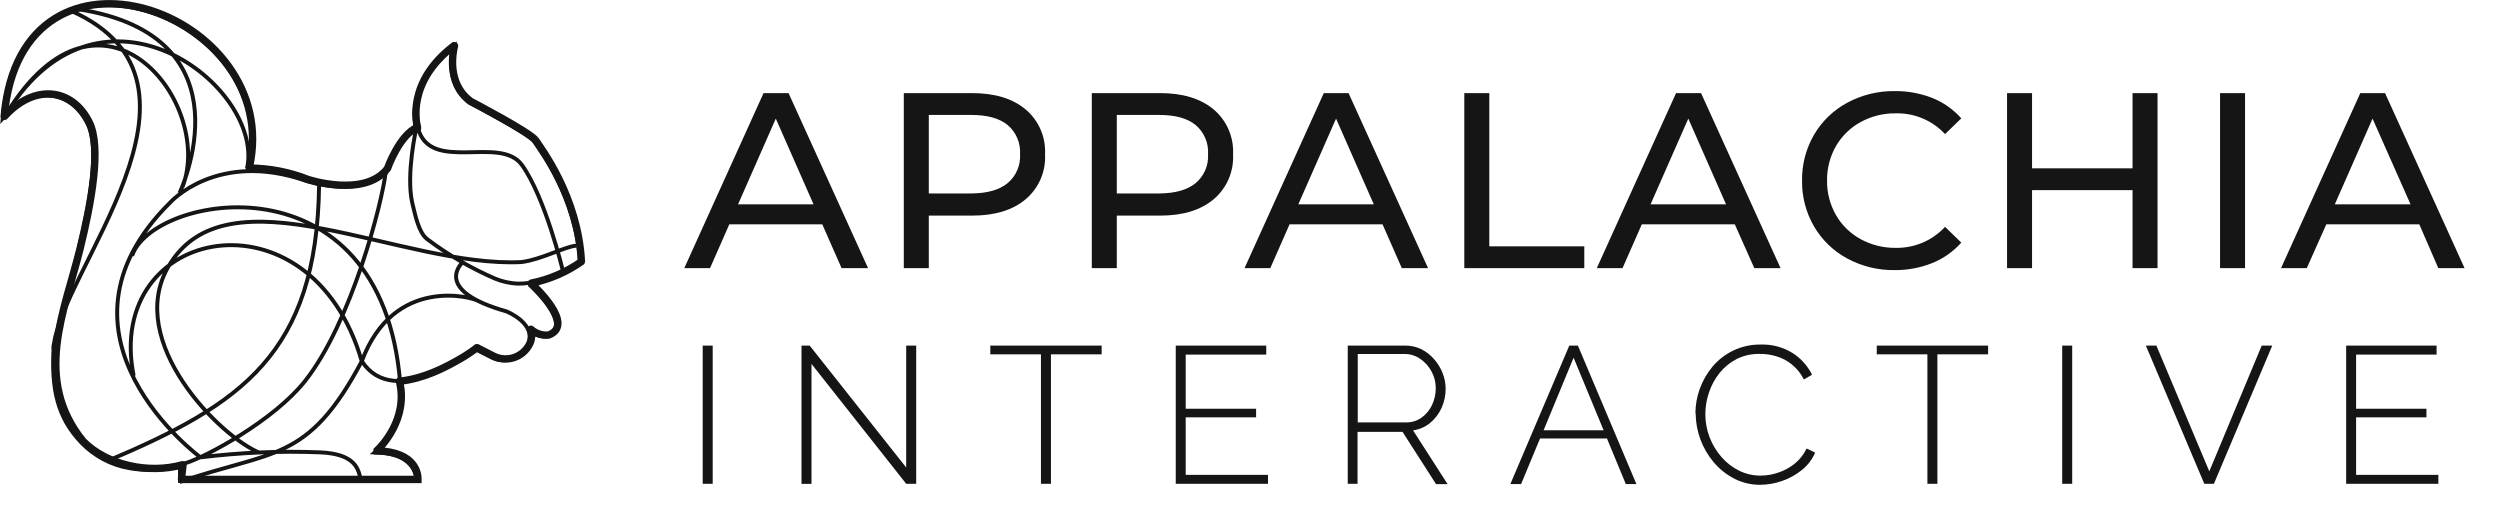
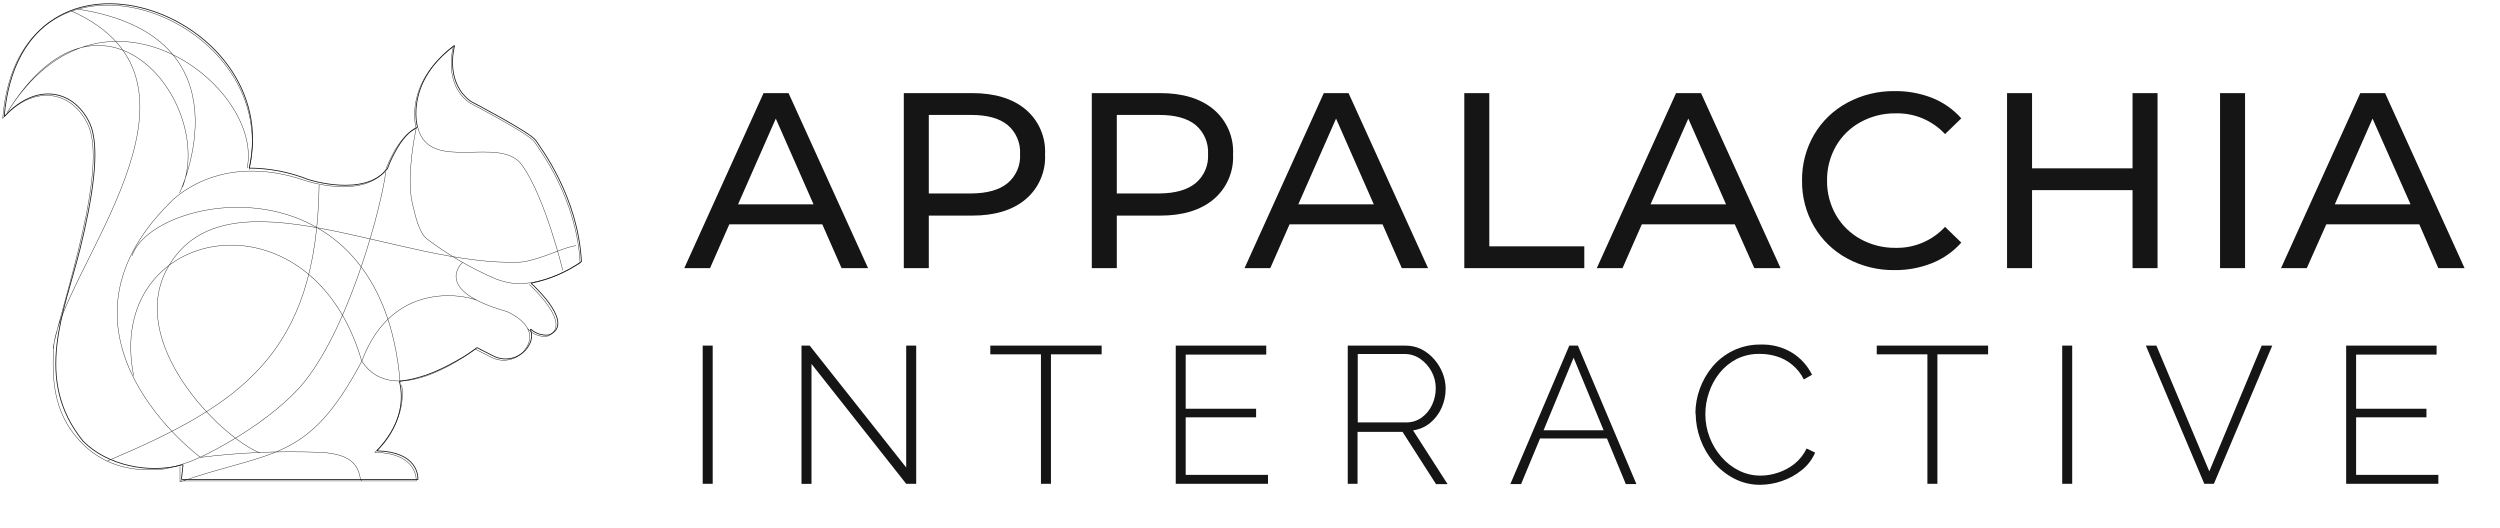
<svg xmlns="http://www.w3.org/2000/svg" xmlns:xlink="http://www.w3.org/1999/xlink" width="500" height="105.46">
  <defs>
-     <symbol id="a" viewBox="0 0 363.14 94.34">
-       <path d="M27.6 33.75H9L5.15 42.5H0l15.85-35h5l15.9 35h-5.3zm-1.75-4L18.3 12.6l-7.55 17.15zm42.4-19a11 11 0 0 1 3.9 9 11 11 0 0 1-3.9 9q-3.9 3.26-10.7 3.25H48.9v10.5h-5v-35h13.65q6.8 0 10.7 3.25zm-3.6 14.77a7 7 0 0 0 2.5-5.82 7.07 7.07 0 0 0-2.5-5.83c-1.67-1.35-4.08-2-7.25-2h-8.5v15.7h8.5c3.17-.02 5.6-.7 7.25-2.05zm41.2-14.77a11 11 0 0 1 3.9 9 11 11 0 0 1-3.9 9q-3.9 3.26-10.7 3.25H86.5v10.5h-5v-35h13.65q6.8 0 10.7 3.25zm-3.6 14.77a7 7 0 0 0 2.5-5.82 7.07 7.07 0 0 0-2.5-5.83c-1.67-1.35-4.08-2-7.25-2h-8.5v15.7H95c3.17-.02 5.58-.7 7.25-2.05zm37.4 8.23h-18.6l-3.85 8.75h-5.15l15.85-35h4.95l15.9 35h-5.25zm-1.75-4-7.55-17.15-7.55 17.15zM156 7.5h5v30.65h19v4.35h-24zm54.1 26.25h-18.6l-3.85 8.75h-5.15l15.85-35h5l15.9 35H214zm-1.75-4L200.8 12.6l-7.55 17.15zm24.22 10.82a17 17 0 0 1-6.62-6.4 17.7 17.7 0 0 1-2.4-9.17 17.76 17.76 0 0 1 2.4-9.18 17.06 17.06 0 0 1 6.65-6.4 19.45 19.45 0 0 1 9.5-2.32 20 20 0 0 1 7.5 1.37 15.45 15.45 0 0 1 5.8 4.08l-3.25 3.15a13 13 0 0 0-9.85-4.15 14.23 14.23 0 0 0-7.05 1.75 12.69 12.69 0 0 0-4.93 4.82 13.56 13.56 0 0 0-1.77 6.88 13.52 13.52 0 0 0 1.77 6.87 12.72 12.72 0 0 0 4.93 4.83 14.23 14.23 0 0 0 7.05 1.75 13.07 13.07 0 0 0 9.85-4.2l3.25 3.15a15.56 15.56 0 0 1-5.83 4.1 19.74 19.74 0 0 1-7.52 1.4 19.35 19.35 0 0 1-9.48-2.33zM294.65 7.5v35h-5V26.9h-20.1v15.6h-5v-35h5v15.05h20.1V7.5zm12.5 0h5v35h-5zM347 33.75h-18.6l-3.9 8.75h-5.15l15.85-35h4.95l15.9 35h-5.25zm-1.75-4-7.6-17.15-7.55 17.15zM3.68 85.64V58h2v27.64zm21.76-23.98v24h-2V58h1.64l19.3 24.38V58h2v27.64h-2zm58.03-1.91H73.33v25.89h-2V59.75H61.2V58h22.27zm33.27 24.1v1.79H98.29V58h18.1v1.8h-16.11v10.83h14.08v1.71h-14.08v11.51zm15.95 1.79V58h11.5a7.17 7.17 0 0 1 3.26.74 8.39 8.39 0 0 1 2.53 2 9.37 9.37 0 0 1 1.68 2.75 8.49 8.49 0 0 1 .61 3.12 9.25 9.25 0 0 1-.82 3.86 8.44 8.44 0 0 1-2.28 3 6.78 6.78 0 0 1-3.42 1.48l6.91 10.76h-2.31l-6.7-10.45h-9v10.38zm2-12.28h9.71a5.15 5.15 0 0 0 3.12-1 6.55 6.55 0 0 0 2.05-2.53 7.84 7.84 0 0 0 .72-3.32 6.86 6.86 0 0 0-.84-3.33 7.15 7.15 0 0 0-2.22-2.5 5.4 5.4 0 0 0-3.1-1h-9.44zM177 58h1.72l11.7 27.69h-2.12l-3.77-9.12h-13.38l-3.79 9.12h-2.15zm6.86 16.93-6-14.51-6 14.51zm18.36-3.37a14.61 14.61 0 0 1 .88-4.93 14.78 14.78 0 0 1 2.56-4.45 12.53 12.53 0 0 1 4.11-3.18 12.32 12.32 0 0 1 5.56-1.21 11.38 11.38 0 0 1 6.32 1.69 10.84 10.84 0 0 1 3.9 4.35l-1.64.94a9.06 9.06 0 0 0-2.4-3 8.88 8.88 0 0 0-3.06-1.62 11.29 11.29 0 0 0-3.28-.49 10.09 10.09 0 0 0-4.66 1 10.73 10.73 0 0 0-3.45 2.81 12.53 12.53 0 0 0-2.12 3.9 13.3 13.3 0 0 0-.73 4.33 12.77 12.77 0 0 0 .86 4.66 13.06 13.06 0 0 0 2.36 3.92 11.33 11.33 0 0 0 3.51 2.72 9.48 9.48 0 0 0 4.35 1 10.88 10.88 0 0 0 3.41-.57 10.57 10.57 0 0 0 3.3-1.75 8.77 8.77 0 0 0 2.46-3.1l1.71.82a9 9 0 0 1-2.69 3.51 12.91 12.91 0 0 1-4 2.19 13.5 13.5 0 0 1-4.33.74 11.09 11.09 0 0 1-5.15-1.23 13.37 13.37 0 0 1-4.12-3.28 15.35 15.35 0 0 1-3.61-9.77zm58.54-11.81h-10.14v25.89h-2V59.75h-10.13V58h22.27zm14.82 25.89V58h2v27.64zM294.42 58 305 83.15 315.48 58h2.11l-11.67 27.64H304L292.31 58zm56.39 25.85v1.79h-18.44V58h18.09v1.8h-16.1v10.83h14.07v1.71h-14.07v11.51z" style="fill:#161515" />
+     <symbol id="Appalachia_Interactive_2" data-name="Appalachia Interactive 2" viewBox="0 0 363.14 94.34">
+       <path class="cls-1" d="M27.6 33.75H9L5.15 42.5H0l15.85-35h5l15.9 35h-5.3zm-1.75-4L18.3 12.6l-7.55 17.15zM68.25 10.75a11 11 0 0 1 3.9 9 11 11 0 0 1-3.9 9q-3.9 3.26-10.7 3.25H48.9v10.5h-5v-35h13.65q6.8 0 10.7 3.25zm-3.6 14.77a7 7 0 0 0 2.5-5.82 7.07 7.07 0 0 0-2.5-5.83c-1.67-1.35-4.08-2-7.25-2h-8.5v15.7h8.5c3.17-.02 5.6-.7 7.25-2.05zM105.85 10.75a11 11 0 0 1 3.9 9 11 11 0 0 1-3.9 9q-3.9 3.26-10.7 3.25H86.5v10.5h-5v-35h13.65q6.8 0 10.7 3.25zm-3.6 14.77a7 7 0 0 0 2.5-5.82 7.07 7.07 0 0 0-2.5-5.83c-1.67-1.35-4.08-2-7.25-2h-8.5v15.7H95c3.17-.02 5.58-.7 7.25-2.05zM139.65 33.75h-18.6l-3.85 8.75h-5.15l15.85-35h4.95l15.9 35h-5.25zm-1.75-4-7.55-17.15-7.55 17.15zM156 7.5h5v30.65h19v4.35h-24zM210.1 33.75h-18.6l-3.85 8.75h-5.15l15.85-35h5l15.9 35H214zm-1.75-4L200.8 12.6l-7.55 17.15zM232.57 40.57a17 17 0 0 1-6.62-6.4 17.7 17.7 0 0 1-2.4-9.17 17.76 17.76 0 0 1 2.4-9.18 17.06 17.06 0 0 1 6.65-6.4 19.45 19.45 0 0 1 9.5-2.32 20 20 0 0 1 7.5 1.37 15.45 15.45 0 0 1 5.8 4.08l-3.25 3.15a13 13 0 0 0-9.85-4.15 14.23 14.23 0 0 0-7.05 1.75 12.69 12.69 0 0 0-4.93 4.82 13.56 13.56 0 0 0-1.77 6.88 13.52 13.52 0 0 0 1.77 6.87 12.72 12.72 0 0 0 4.93 4.83 14.23 14.23 0 0 0 7.05 1.75 13.07 13.07 0 0 0 9.85-4.2l3.25 3.15a15.56 15.56 0 0 1-5.83 4.1 19.74 19.74 0 0 1-7.52 1.4 19.35 19.35 0 0 1-9.48-2.33zM294.65 7.5v35h-5V26.9h-20.1v15.6h-5v-35h5v15.05h20.1V7.5zM307.15 7.5h5v35h-5zM347 33.75h-18.6l-3.9 8.75h-5.15l15.85-35h4.95l15.9 35h-5.25zm-1.75-4-7.6-17.15-7.55 17.15zM3.68 85.64V58h2v27.64zM25.44 61.66v24h-2V58h1.64l19.3 24.38V58h2v27.64h-2zM83.47 59.75H73.33v25.89h-2V59.75H61.2V58h22.27zM116.74 83.85v1.79H98.29V58h18.1v1.8h-16.11v10.83h14.08v1.71h-14.08v11.51zM132.69 85.64V58h11.5a7.17 7.17 0 0 1 3.26.74 8.39 8.39 0 0 1 2.53 2 9.37 9.37 0 0 1 1.68 2.75 8.49 8.49 0 0 1 .61 3.12 9.25 9.25 0 0 1-.82 3.86 8.44 8.44 0 0 1-2.28 3 6.78 6.78 0 0 1-3.42 1.48l6.91 10.76h-2.31l-6.7-10.45h-9v10.38zm2-12.28h9.71a5.15 5.15 0 0 0 3.12-1 6.55 6.55 0 0 0 2.05-2.53 7.84 7.84 0 0 0 .72-3.32 6.86 6.86 0 0 0-.84-3.33 7.15 7.15 0 0 0-2.22-2.5 5.4 5.4 0 0 0-3.1-1h-9.44zM177 58h1.72l11.7 27.69h-2.12l-3.77-9.12h-13.38l-3.79 9.12h-2.15zm6.86 16.93-6-14.51-6 14.51zM202.22 71.56a14.61 14.61 0 0 1 .88-4.93 14.78 14.78 0 0 1 2.56-4.45 12.53 12.53 0 0 1 4.11-3.18 12.32 12.32 0 0 1 5.56-1.21 11.38 11.38 0 0 1 6.32 1.69 10.84 10.84 0 0 1 3.9 4.35l-1.64.94a9.06 9.06 0 0 0-2.4-3 8.88 8.88 0 0 0-3.06-1.62 11.29 11.29 0 0 0-3.28-.49 10.09 10.09 0 0 0-4.66 1 10.73 10.73 0 0 0-3.45 2.81 12.53 12.53 0 0 0-2.12 3.9 13.3 13.3 0 0 0-.73 4.33 12.77 12.77 0 0 0 .86 4.66 13.06 13.06 0 0 0 2.36 3.92 11.33 11.33 0 0 0 3.51 2.72 9.48 9.48 0 0 0 4.35 1 10.88 10.88 0 0 0 3.41-.57 10.57 10.57 0 0 0 3.3-1.75 8.77 8.77 0 0 0 2.46-3.1l1.71.82a9 9 0 0 1-2.69 3.51 12.91 12.91 0 0 1-4 2.19 13.5 13.5 0 0 1-4.33.74 11.09 11.09 0 0 1-5.15-1.23 13.37 13.37 0 0 1-4.12-3.28 15.35 15.35 0 0 1-3.61-9.77zM260.76 59.75h-10.14v25.89h-2V59.75h-10.13V58h22.27zM275.58 85.64V58h2v27.64zM294.42 58 305 83.15 315.48 58h2.11l-11.67 27.64H304L292.31 58zM350.81 83.85v1.79h-18.44V58h18.09v1.8h-16.1v10.83h14.07v1.71h-14.07v11.51z" />
    </symbol>
+     <style>.cls-1{fill:#161515}</style>
  </defs>
-   <path d="M49.43 33.62c3.41-16.4-29.21-41.41-48-11.11m35.1 14.83c6.36-17-16.31-45.13-35.1-14.83m78.6 54c-3.77-46-49.53-37.7-53.61-25.36m9.5 45.25c18.57-6.45 25.62-3.74 36.44-24.16 6.4-17.25 22.34-12.81 23.36-12M52 90.59c-8-3.2-26.95-22.23-18.38-37.18 11.72-20.45 46.61.24 70.7-1 4-.51 8.68-3.12 10.92-3.27M83.58 25.57C86 34.79 100 26.91 104.39 33c4.65 6.46 8.17 21.08 8.17 21.08m-97-52.25C50.84 7.26 35.91 38.6 35.91 38.6M21.45 92.21C48.24 80.88 63.38 70.76 63.82 37m19.42-11.29s-2.7-8.79 7.44-16.39c0 0-2.2 7.25 3.21 11.23 0 0 12 6.25 13 7.82s8.45 11.2 9.13 24.22c0 0-6 4.21-12.52 4.14a13.72 13.72 0 0 1-4.48-1 66.67 66.67 0 0 1-13.59-7.91c-1.65-1.29-2.32-4.48-3-7.33-1.24-5.67.81-14.78.81-14.78zm-69-23.53c32.51 14.46-2.78 52.71-3.53 67.55-.42 7.84.64 13.68 5.59 18.82a17.41 17.41 0 0 0 9.7 5.1 21.43 21.43 0 0 0 3.19.31 26.68 26.68 0 0 0 3.52-.15 29.08 29.08 0 0 0 4.56-1.24c3.99-1.24 17.41-8.41 23.73-16.35 9.27-11.74 15.4-35.49 16.15-41.83M10.66 69.74c-.06-1.45 2.78-10.58 5-19.67S20 29.86 17.54 24.82c-3.38-6.95-11-7.88-17-1.16C3.81-16.26 56.7 2.71 49.84 33.9m56 23s9.14 8.18 3.56 10.37a4.52 4.52 0 0 1-3.88-1.57m-13-13.22s-6.3 5.54 8.77 9.8c0 0 6.29 2.48 4.25 6.79a5.37 5.37 0 0 1-7.41 2.32l-3.1-1.58S78.94 82.43 72.34 72.2C62.15 37 20.76 45.09 26.73 75.15m45.61 21a2.64 2.64 0 0 0-.24-.3c-.39-2.08-1.1-5.09-8.1-5.38a148.15 148.15 0 0 0-23.9 1M36 93.3v2.89h47.24s.51-5.55-8.28-5.72c0 0 6.54-5.83 5.38-13.49m-40.23 14.5S7.07 67.23 34 40.54c0 0 9.38-10.59 27.24-4.36 0 0 11.32 3.74 15.89-2.18 0 0 2.36-6.77 6.08-8.29" style="stroke-width:.79px;fill:none;stroke:#161515;stroke-miterlimit:7.57" />
-   <path d="M109.77 67a4.59 4.59 0 0 1-3.59-1.15.06.06 0 0 0-.09.06 3.61 3.61 0 0 1-.17 2.89 5.36 5.36 0 0 1-7.4 2.32l-3.08-1.57h-.06c-.16.13-1.13.86-2.59 1.78-4.05 2.4-8.12 4.39-12.89 4.92a.06.06 0 0 0 0 .07c1.8 7.47-3.68 13-4.47 13.76v.09c8.16.21 8.17 5.12 8.15 5.67v.05H36.34a.06.06 0 0 1-.05-.06L36.6 93a.06.06 0 0 0-.07-.06c-6.81 1.93-15.19.08-19.91-4.7-10.08-12.43-3.7-26-.61-38.48 2.24-9.13 4.32-20.2 1.87-25.24-3.37-6.9-10.95-7.86-16.95-1.27a.05.05 0 0 1-.09 0C4.28-16.48 57 2.43 49.85 33.56a.06.06 0 0 0 .06.06 32.4 32.4 0 0 1 11.7 2.27s11.31 3.74 15.88-2.18c.09-.25 2.42-6.74 6-8.26v-.06c-.18-.68-2.25-9 7.33-16.26 0 0 .1 0 .08.05-.27 1.06-1.69 7.45 3.25 11.09.24.13 12 6.26 13 7.81s8.44 11.19 9.13 24.19a.05.05 0 0 1 0 .05 26.41 26.41 0 0 1-10 4.3.05.05 0 0 0 0 .09c.88.81 8.76 8.21 3.49 10.29zM72.56 95.75" style="stroke-width:1.48px;fill:none;stroke:#161515;stroke-miterlimit:7.57" />
-   <use width="363.14" height="94.34" transform="translate(136.86 11.12)" xlink:href="#a" />
+   <g id="Layer_2" data-name="Layer 2">
+     <g id="Logos">
+       <g id="Black_On_White" data-name="Black On White">
+         <g id="Squirrel_Narrow_Logo" data-name="Squirrel Narrow Logo">
+           <g id="Squirrel_Narrow" data-name="Squirrel Narrow">
+             <g id="Lines">
+               <path id="Lines_Inner" data-name="Lines Inner" d="M49.43 33.62c3.41-16.4-29.21-41.41-48-11.11m35.1 14.83c6.36-17-16.31-45.13-35.1-14.83m78.6 54c-3.77-46-49.53-37.7-53.61-25.36m9.5 45.25c18.57-6.45 25.62-3.74 36.44-24.16 6.4-17.25 22.34-12.81 23.36-12M52 90.59c-8-3.2-26.95-22.23-18.38-37.18 11.72-20.45 46.61.24 70.7-1 4-.51 8.68-3.12 10.92-3.27M83.58 25.57C86 34.79 100 26.91 104.39 33c4.65 6.46 8.17 21.08 8.17 21.08m-97-52.25C50.84 7.26 35.91 38.6 35.91 38.6M21.45 92.21C48.24 80.88 63.38 70.76 63.82 37m19.42-11.29s-2.7-8.79 7.44-16.39c0 0-2.2 7.25 3.21 11.23 0 0 12 6.25 13 7.82s8.45 11.2 9.13 24.22c0 0-6 4.21-12.52 4.14a13.72 13.72 0 0 1-4.48-1 66.67 66.67 0 0 1-13.59-7.91c-1.65-1.29-2.32-4.48-3-7.33-1.24-5.67.81-14.78.81-14.78zm-69-23.53c32.51 14.46-2.78 52.71-3.53 67.55-.42 7.84.64 13.68 5.59 18.82a17.41 17.41 0 0 0 9.7 5.1 21.43 21.43 0 0 0 3.19.31 26.68 26.68 0 0 0 3.52-.15 29.08 29.08 0 0 0 4.56-1.24c3.99-1.24 17.41-8.41 23.73-16.35 9.27-11.74 15.4-35.49 16.15-41.83M10.66 69.74c-.06-1.45 2.78-10.58 5-19.67S20 29.86 17.54 24.82c-3.38-6.95-11-7.88-17-1.16C3.81-16.26 56.7 2.71 49.84 33.9m56 23s9.14 8.18 3.56 10.37a4.52 4.52 0 0 1-3.88-1.57m-13-13.22s-6.3 5.54 8.77 9.8c0 0 6.29 2.48 4.25 6.79a5.37 5.37 0 0 1-7.41 2.32l-3.1-1.58S78.94 82.43 72.34 72.2C62.15 37 20.76 45.09 26.73 75.15m45.61 21a2.64 2.64 0 0 0-.24-.3c-.39-2.08-1.1-5.09-8.1-5.38a148.15 148.15 0 0 0-23.9 1M36 93.3v2.89h47.24s.51-5.55-8.28-5.72c0 0 6.54-5.83 5.38-13.49m-40.23 14.5S7.07 67.23 34 40.54c0 0 9.38-10.59 27.24-4.36 0 0 11.32 3.74 15.89-2.18 0 0 2.36-6.77 6.08-8.29" style="stroke-width:.08px;fill:none;stroke:#161515;stroke-miterlimit:7.57" />
+               <path id="Lines_Outer" data-name="Lines Outer" d="M109.77 67a4.59 4.59 0 0 1-3.59-1.15.06.06 0 0 0-.09.06 3.61 3.61 0 0 1-.17 2.89 5.36 5.36 0 0 1-7.4 2.32l-3.08-1.57h-.06c-.16.13-1.13.86-2.59 1.78-4.05 2.4-8.12 4.39-12.89 4.92a.06.06 0 0 0 0 .07c1.8 7.47-3.68 13-4.47 13.76v.09c8.16.21 8.17 5.12 8.15 5.67v.05H36.34a.06.06 0 0 1-.05-.06L36.6 93a.06.06 0 0 0-.07-.06c-6.81 1.93-15.19.08-19.91-4.7-10.08-12.43-3.7-26-.61-38.48 2.24-9.13 4.32-20.2 1.87-25.24-3.37-6.9-10.95-7.86-16.95-1.27a.05.05 0 0 1-.09 0C4.28-16.48 57 2.43 49.85 33.56a.06.06 0 0 0 .06.06 32.4 32.4 0 0 1 11.7 2.27s11.31 3.74 15.88-2.18c.09-.25 2.42-6.74 6-8.26v-.06c-.18-.68-2.25-9 7.33-16.26 0 0 .1 0 .08.05-.27 1.06-1.69 7.45 3.25 11.09.24.13 12 6.26 13 7.81s8.44 11.19 9.13 24.19a.05.05 0 0 1 0 .05 26.41 26.41 0 0 1-10 4.3.05.05 0 0 0 0 .09c.88.81 8.76 8.21 3.49 10.29zM72.56 95.75" style="stroke-width:.16px;fill:none;stroke:#161515;stroke-miterlimit:7.57" />
+             </g>
+             <use width="363.14" height="94.34" transform="translate(136.86 11.12)" xlink:href="#Appalachia_Interactive_2" />
+           </g>
+         </g>
+       </g>
+     </g>
+   </g>
</svg>
